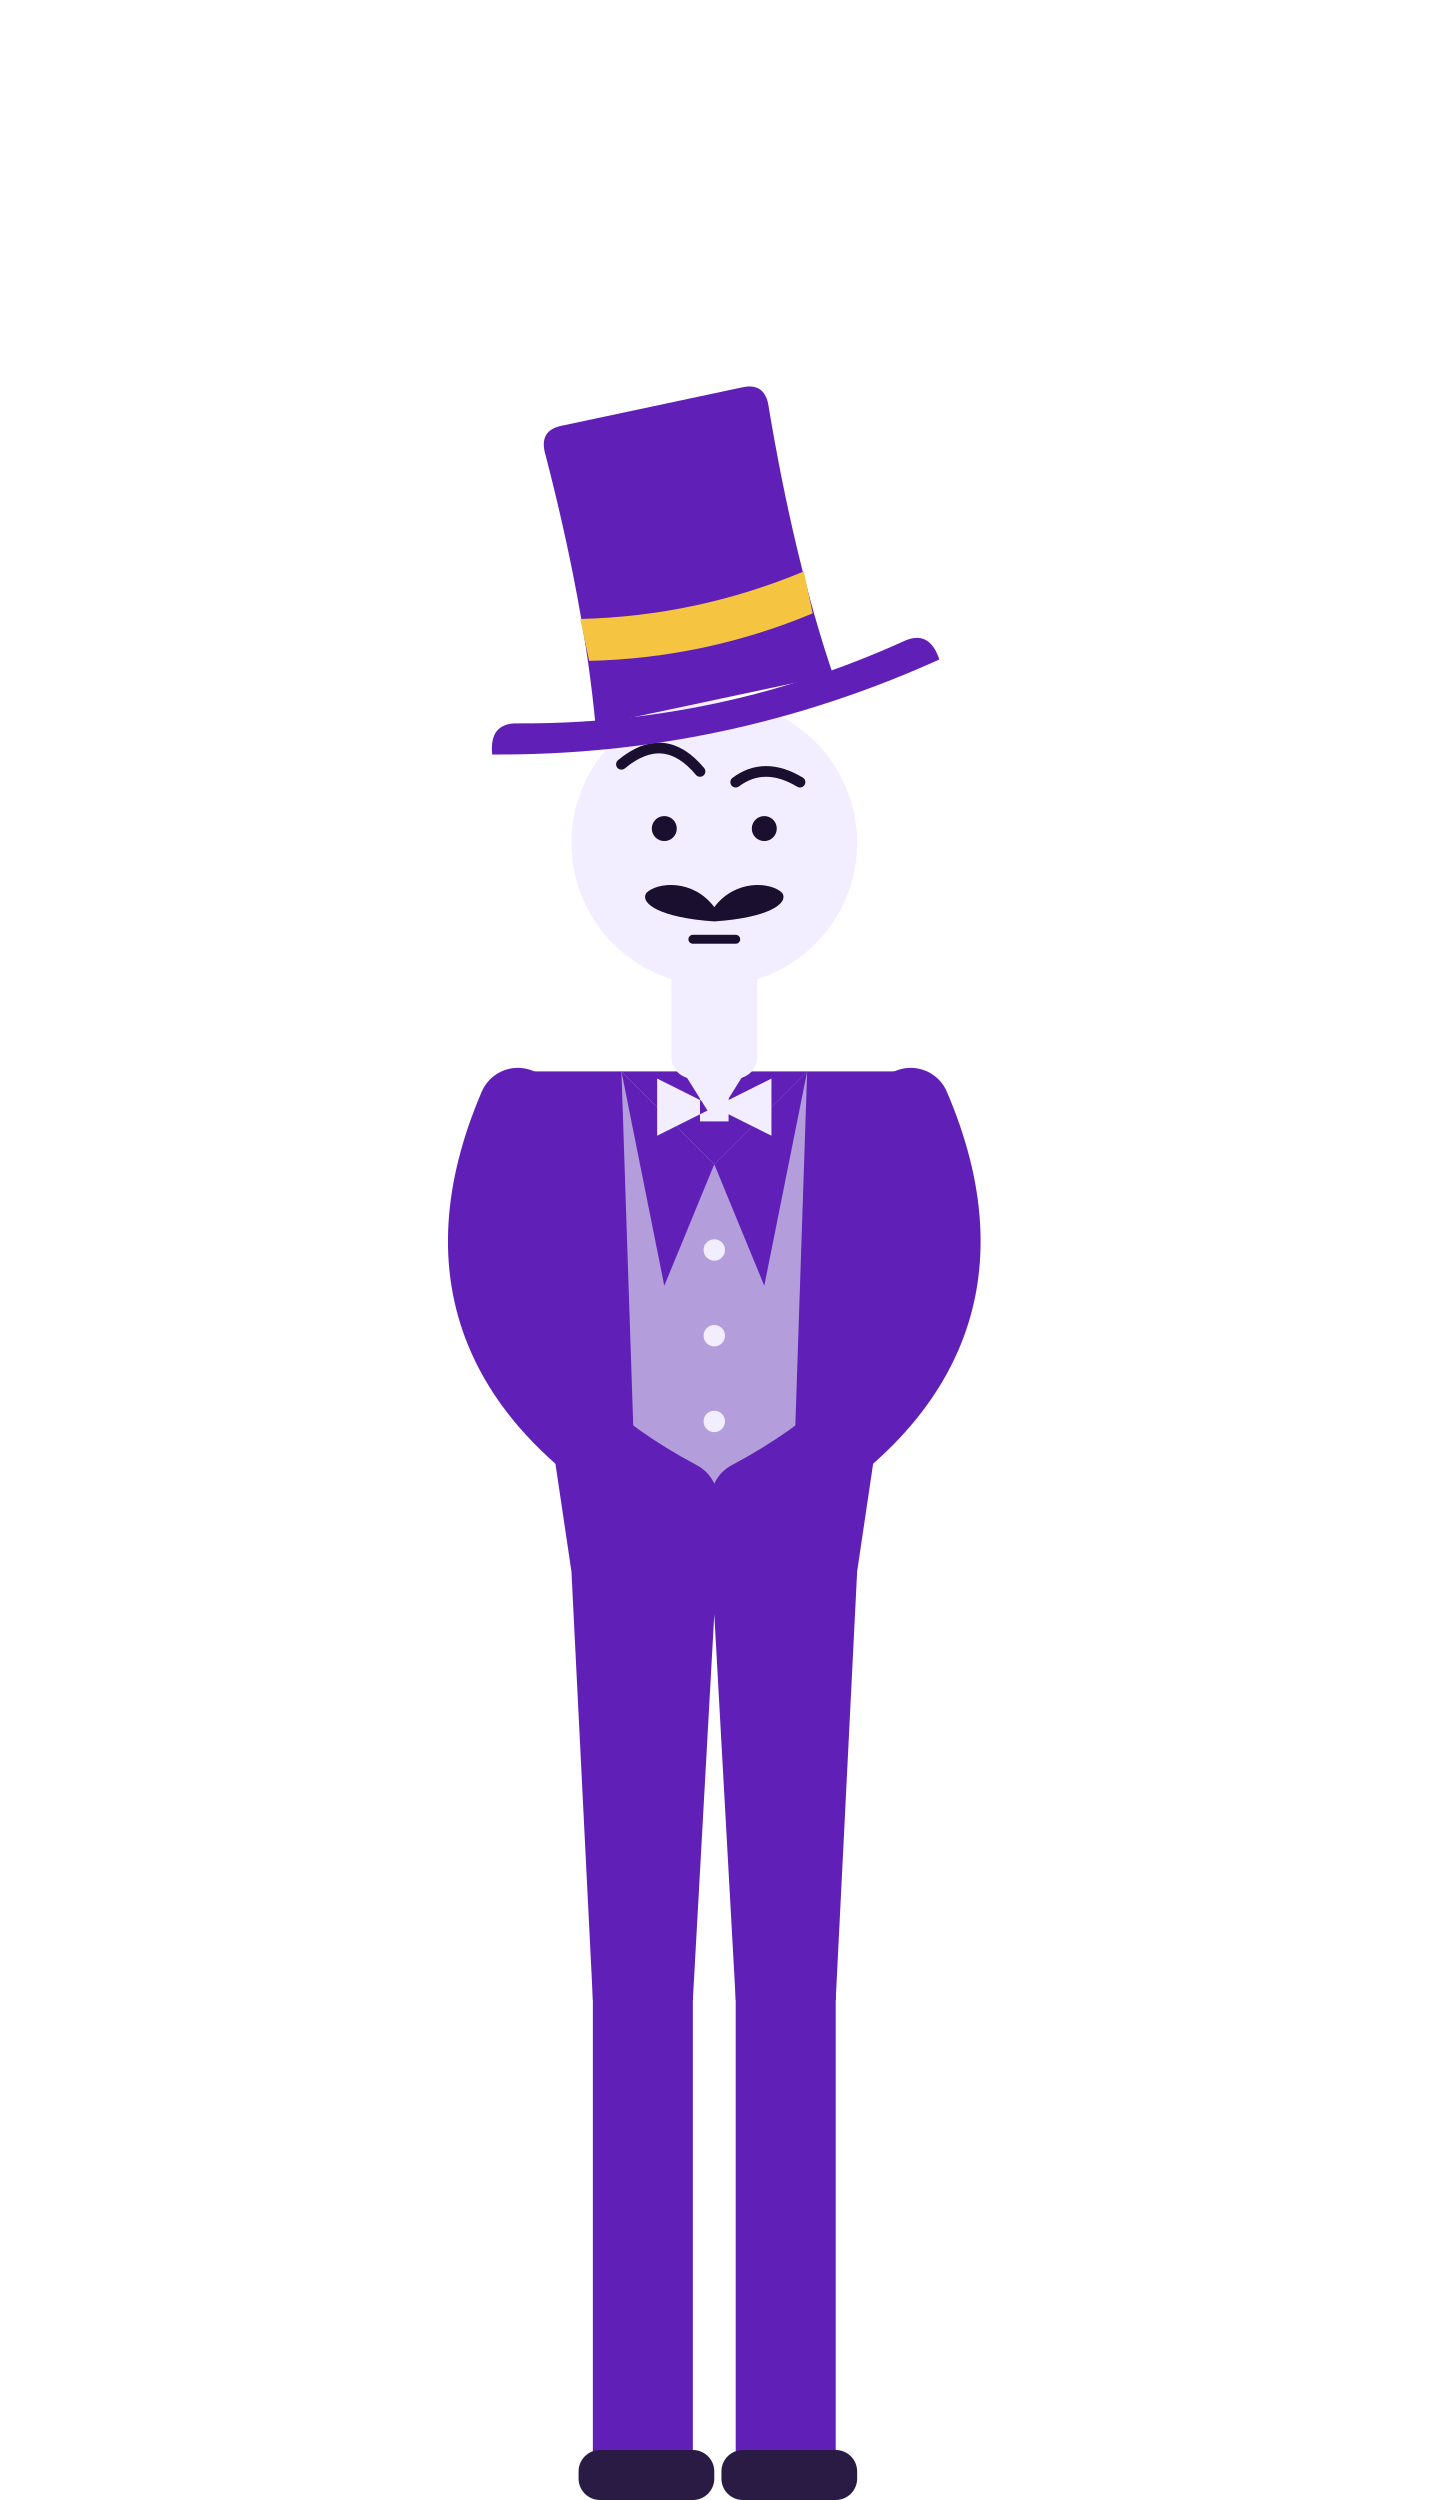
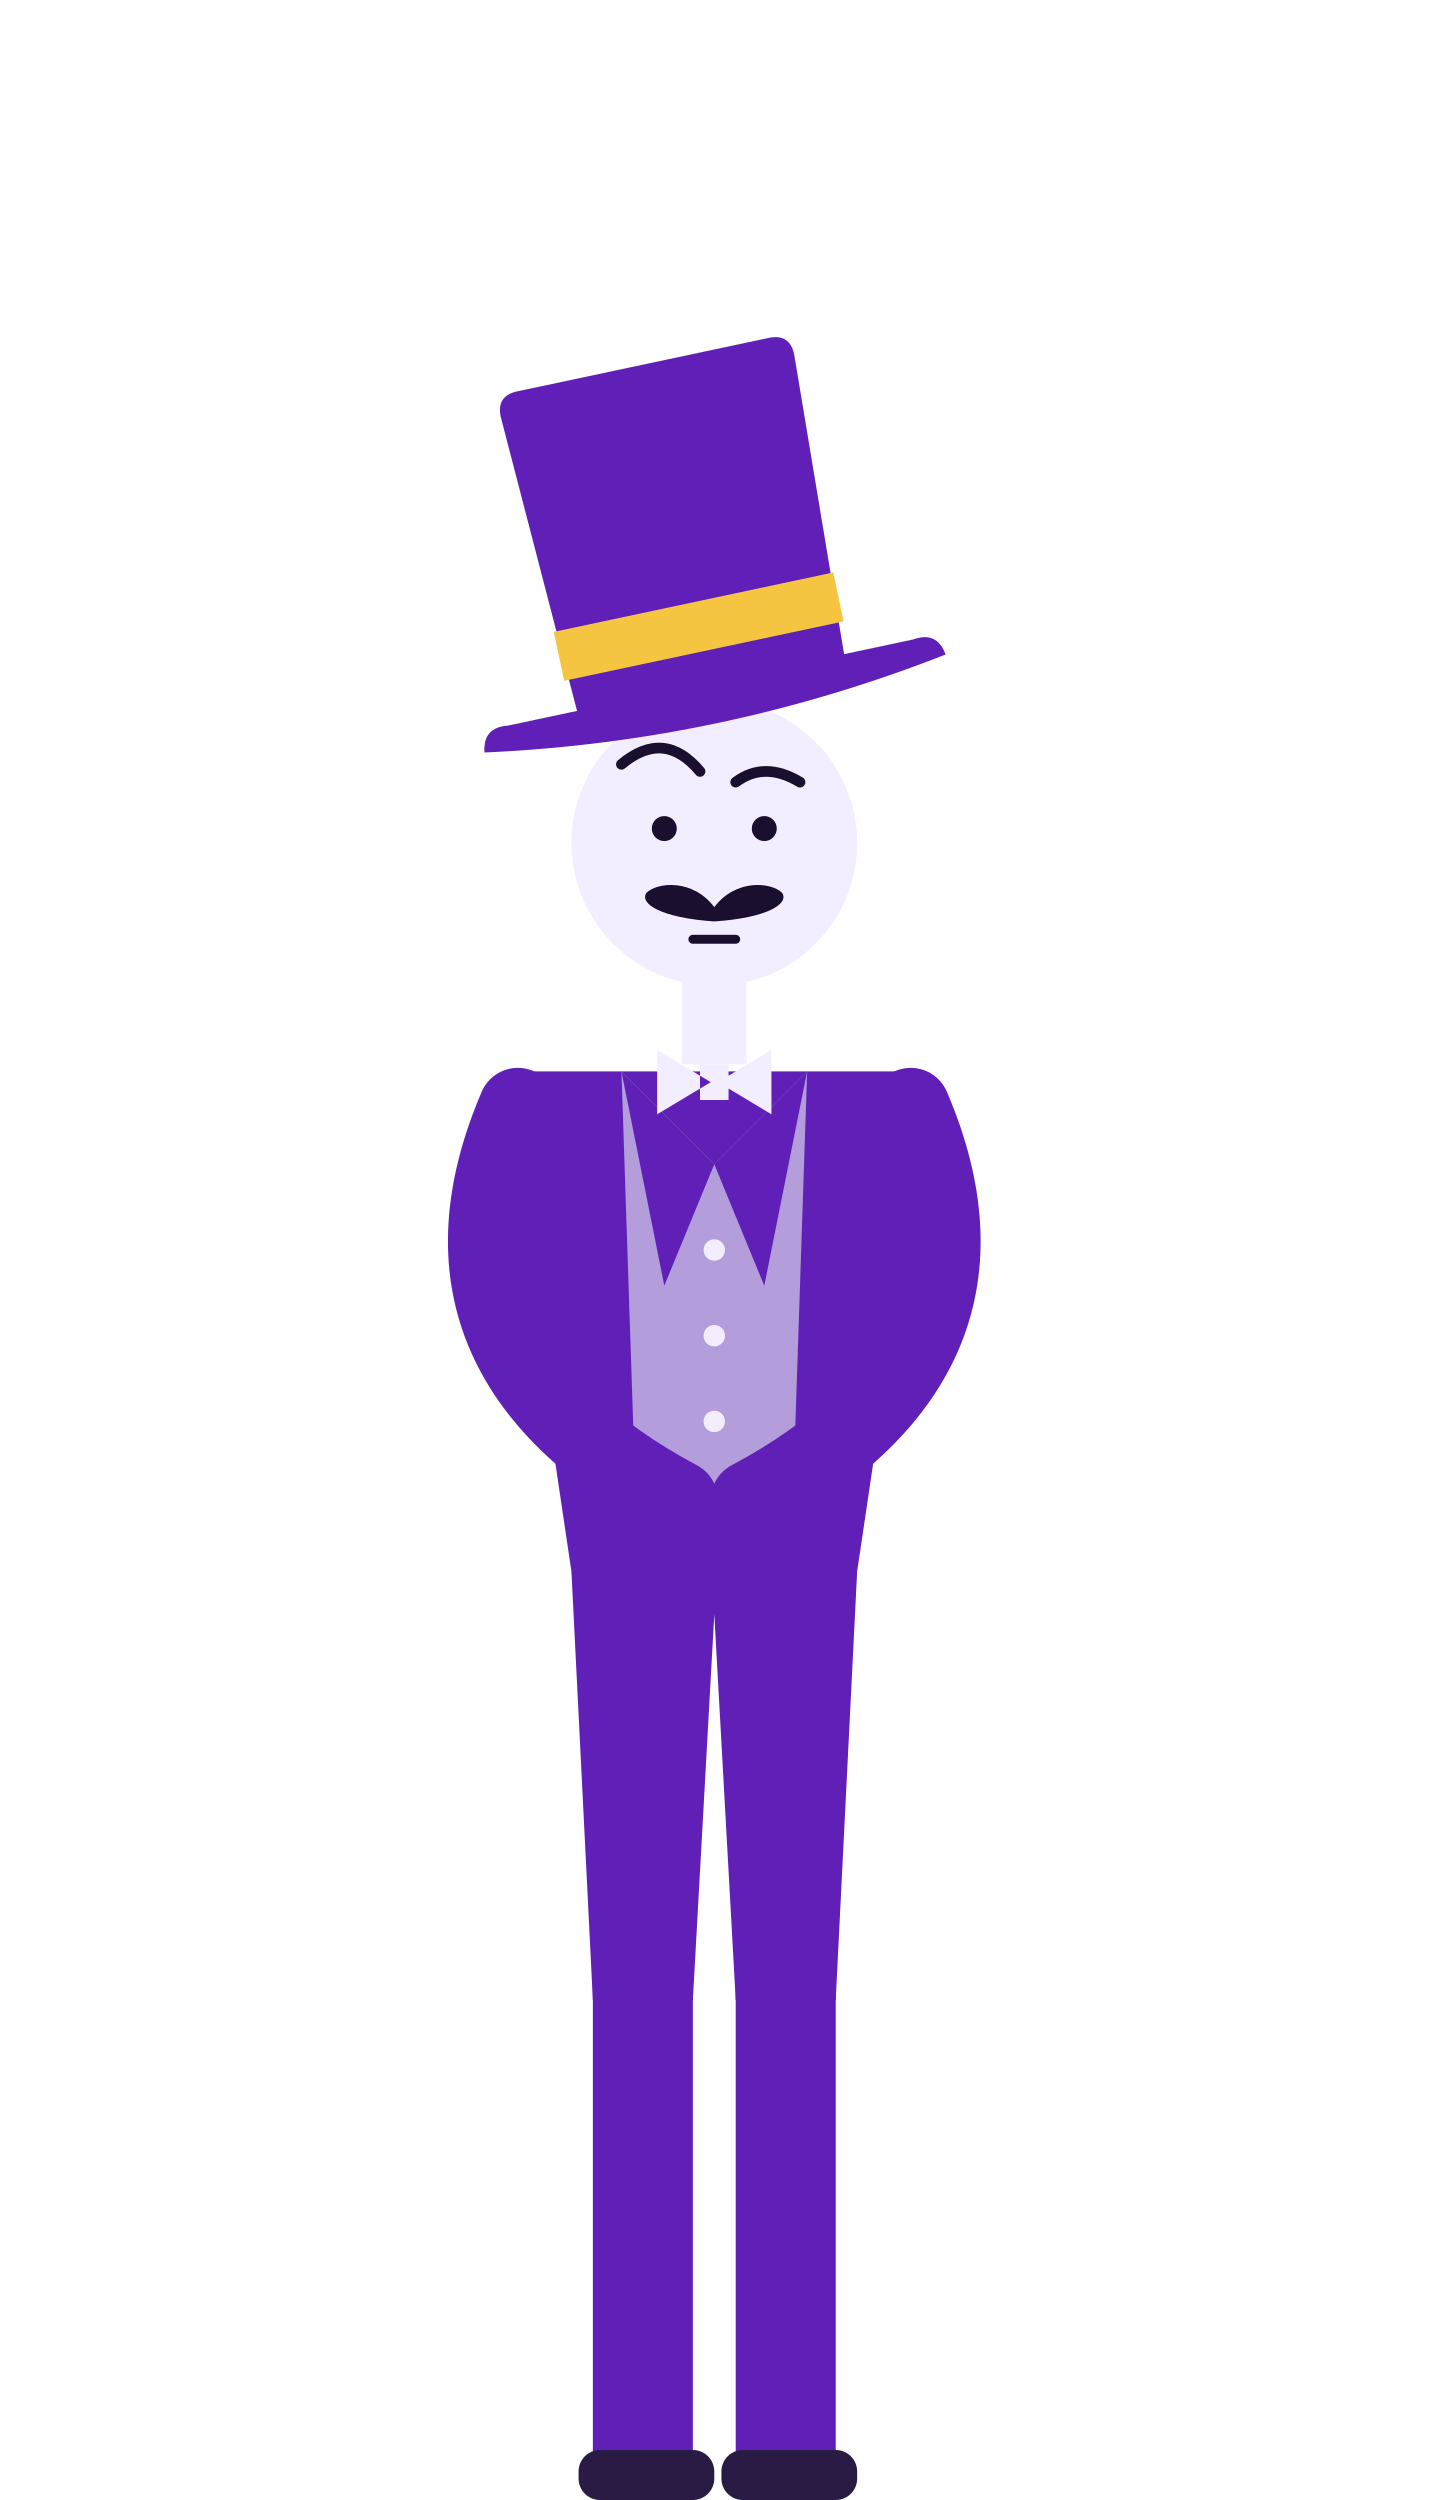
<svg xmlns="http://www.w3.org/2000/svg" viewBox="0 0 400 700" width="400" height="700">
  <rect x="166" y="430" width="28" height="262" fill="#601FB7" />
  <rect x="206" y="430" width="28" height="262" fill="#601FB7" />
  <rect x="162" y="686" width="38" height="14" rx="6" fill="#2A1B45" />
  <rect x="202" y="686" width="38" height="14" rx="6" fill="#2A1B45" />
  <path d="M145 300 Q139 300 141 312 L160 440 L166 560 L194 560 L200 452 L206 560 L234 560 L240 440 L259 312 Q261 300 255 300 Z" fill="#601FB7" />
  <path d="M174 300 L200 326 L226 300 L222 420 L178 420 Z" fill="#B39DDB" />
  <path d="M174 300 L186 360 L200 326 Z M226 300 L214 360 L200 326 Z" fill="#601FB7" />
  <circle cx="200" cy="350" r="3" fill="#F3EEFF" />
  <circle cx="200" cy="374" r="3" fill="#F3EEFF" />
  <circle cx="200" cy="398" r="3" fill="#F3EEFF" />
-   <path d="M190 298 L200 314 L210 298 L210 294 L190 294 Z" fill="#F3EEFF" />
-   <path d="M200 310 L184 302 L184 318 Z M200 310 L216 302 L216 318 Z M196 306 L204 306 L204 314 L196 314 Z" fill="#F3EEFF" />
+   <path d="" fill="#F3EEFF" />
+   <path d="M199 303 L184 294 L184 312 Z M201 303 L216 294 L216 312 Z M196 298 L204 298 L204 308 L196 308 Z" fill="#F3EEFF" />
  <path d="M145 310 Q115 380 190 420" stroke="#601FB7" stroke-width="22" stroke-linecap="round" fill="none" />
  <path d="M255 310 Q285 380 210 420" stroke="#601FB7" stroke-width="22" stroke-linecap="round" fill="none" />
  <circle cx="200" cy="236" r="40" fill="#F3EEFF" />
  <circle cx="186" cy="232" r="3.5" fill="#1A0F2E" />
  <circle cx="214" cy="232" r="3.5" fill="#1A0F2E" />
  <path d="M174 214 Q186 204 196 216" stroke="#1A0F2E" stroke-width="3" fill="none" stroke-linecap="round" />
  <path d="M206 219 Q214 213 224 219" stroke="#1A0F2E" stroke-width="3" fill="none" stroke-linecap="round" />
  <path d="M200 254 C194 246 184 247 181 250 C179 253 185 257 200 258 C215 257 221 253 219 250 C216 247 206 246 200 254 Z" fill="#1A0F2E" />
  <line x1="194" y1="263" x2="206" y2="263" stroke="#1A0F2E" stroke-width="2.5" stroke-linecap="round" />
-   <rect x="188" y="268" width="24" height="34" rx="6" fill="#F3EEFF" />
+   <rect x="191" y="270" width="18" height="28" fill="#F3EEFF" />
  <g transform="rotate(-12 200 196)">
-     <path d="M166 196 Q170 162 168 118 Q168 112 174 112 L226 112 Q232 112 232 118 Q230 162 234 196 Z" fill="#601FB7" />
-     <path d="M168 178 Q200 184 232 178 L232 166 Q200 172 168 166 Z" fill="#F5C542" />
-     <path d="M136 198 Q137 189 145 191 Q200 203 255 191 Q263 189 264 198 Q200 212 136 198 Z" fill="#601FB7" />
+     <path d="M162 196 L158 106 Q158 100 164 100 L236 100 Q242 100 242 106 L238 196 Z" fill="#601FB7" />
+     <rect x="160" y="168" width="80" height="14" fill="#F5C542" />
+     <path d="M134 197 Q135 190 142 191 L258 191 Q265 190 266 197 Q200 208 134 197 Z" fill="#601FB7" />
  </g>
</svg>
